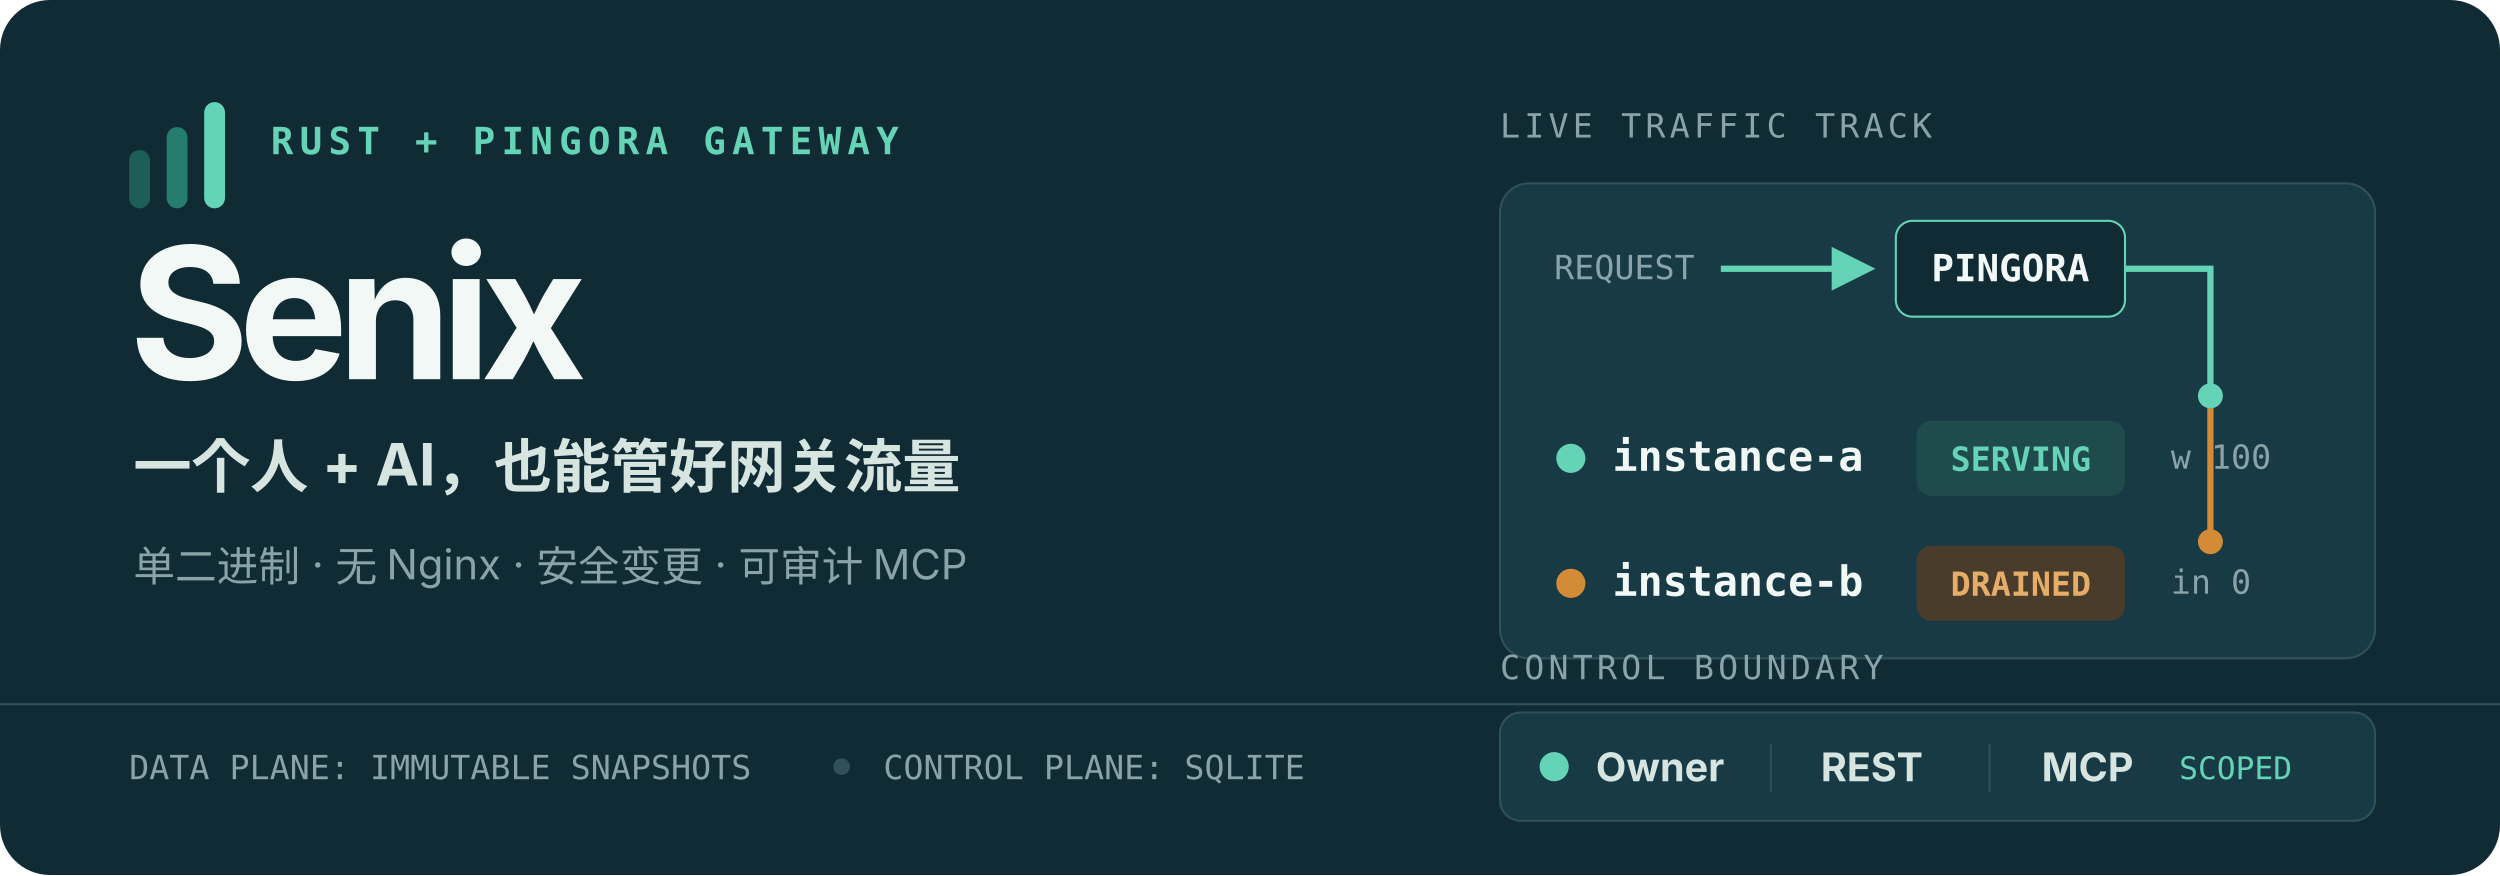
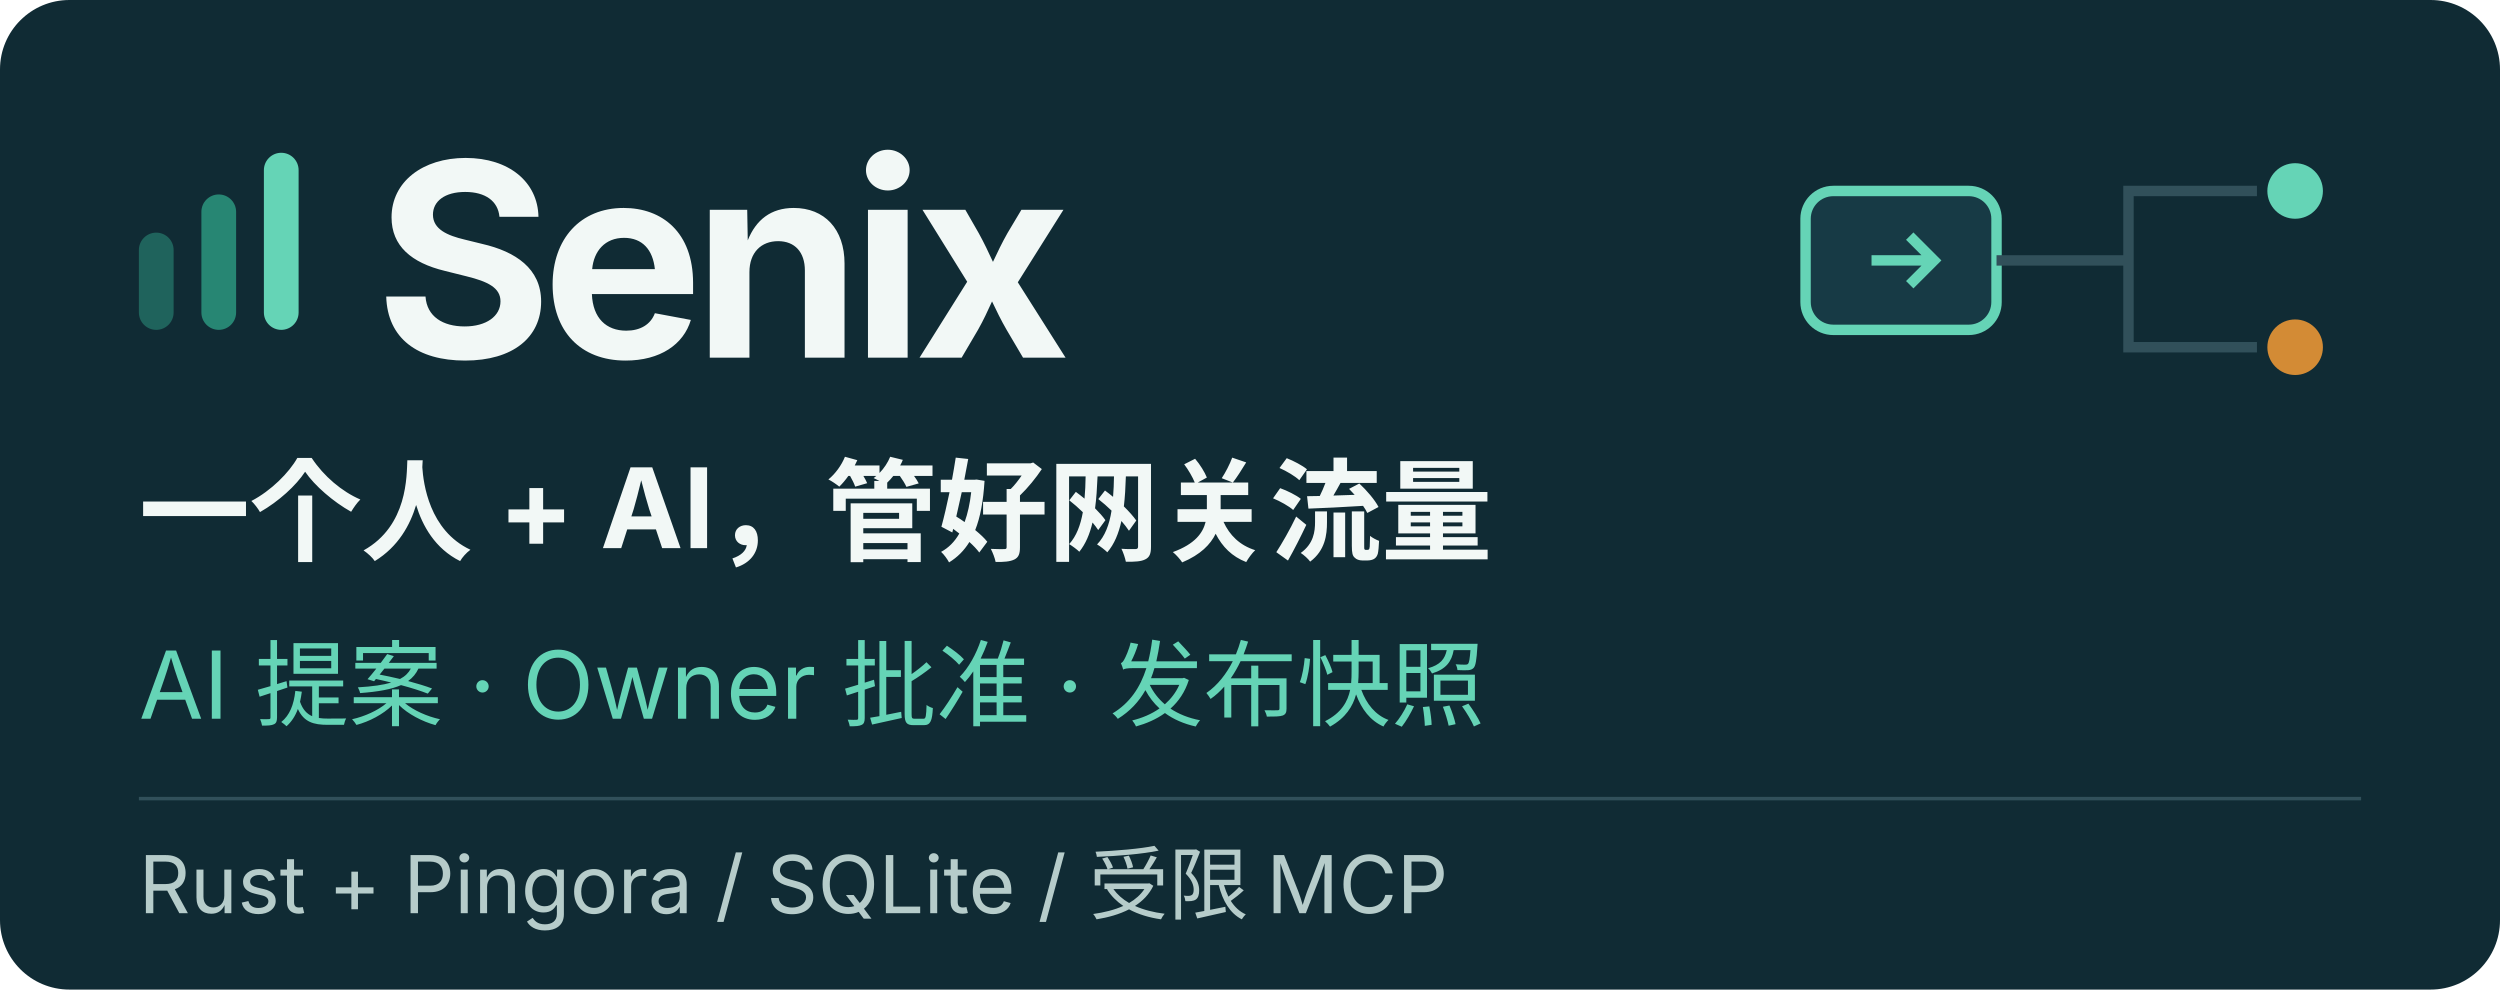
- <svg xmlns="http://www.w3.org/2000/svg" width="1200" height="420" viewBox="0 0 1200 420" role="img" aria-labelledby="title desc">
-   <defs>
-     <marker id="arrow" viewBox="0 0 10 10" refX="8" refY="5" markerWidth="7" markerHeight="7" orient="auto-start-reverse">
-       <path d="M 0 0 L 10 5 L 0 10 z" fill="#65d4b6" />
-     </marker>
-   </defs>
-   <rect width="1200" height="420" rx="24" fill="#102b34" />
-   <path d="M0 338 H1200" stroke="#31505a" stroke-width="1" />
-   <g id="title-block" transform="translate(62 54)">
-     <g aria-hidden="true" transform="translate(0 2)">
-       <rect x="0" y="16" width="10" height="28" rx="5" fill="#2d9c83" opacity=".45" />
-       <rect x="18" y="5" width="10" height="39" rx="5" fill="#2d9c83" opacity=".72" />
-       <rect x="36" y="-7" width="10" height="51" rx="5" fill="#65d4b6" />
+ <svg xmlns="http://www.w3.org/2000/svg" width="720" height="285" viewBox="0 0 720 285" role="img" aria-labelledby="title desc">
+   <rect width="720" height="285" rx="20" fill="#102b34" />
+   <g font-family="-apple-system, BlinkMacSystemFont, Segoe UI, PingFang SC, sans-serif">
+     <g transform="translate(40 44)" aria-hidden="true">
+       <rect y="23" width="10" height="28" rx="5" fill="#2d9c83" opacity=".5" />
+       <rect x="18" y="12" width="10" height="39" rx="5" fill="#2d9c83" opacity=".8" />
+       <rect x="36" width="10" height="51" rx="5" fill="#65d4b6" />
    </g>
-     <text x="68" y="20" fill="#65d4b6" font-family="ui-monospace, SFMono-Regular, Menlo, monospace" font-size="18" font-weight="700" letter-spacing="3">RUST + PINGORA GATEWAY</text>
-     <text x="0" y="128" fill="#f2f8f6" font-family="-apple-system, BlinkMacSystemFont, Segoe UI, PingFang SC, sans-serif" font-size="88" font-weight="750" letter-spacing="-5">Senix</text>
-     <text x="2" y="180" fill="#d7e5e1" font-family="-apple-system, BlinkMacSystemFont, Segoe UI, PingFang SC, sans-serif" font-size="28" font-weight="650">一个人 + AI，也能管好网关流量</text>
-     <text x="2" y="225" fill="#89a3a8" font-family="-apple-system, BlinkMacSystemFont, Segoe UI, PingFang SC, sans-serif" font-size="20">单二进制 · 无 Nginx · 安全变更 · 可审计 MCP</text>
+     <text x="108" y="103" fill="#f2f8f6" font-size="78" font-weight="750" letter-spacing="-3">Senix</text>
+     <text x="40" y="159" fill="#f2f8f6" font-size="32" font-weight="650">一个人 + AI，管好网关流量</text>
+     <text x="40" y="207" fill="#65d4b6" font-size="27">AI 提案 · Owner 批准 · 发布快照</text>
+     <path d="M40 230 H680" stroke="#31505a" />
+     <text x="40" y="263" fill="#b6ccca" font-size="23">Rust + Pingora  /  SQLite  /  受限 MCP</text>
  </g>
-   <g id="traffic-proof" transform="translate(720 48)">
-     <text x="0" y="18" fill="#89a3a8" font-family="ui-monospace, SFMono-Regular, Menlo, monospace" font-size="16" letter-spacing="2">LIVE TRAFFIC TRACK</text>
-     <rect x="0" y="40" width="420" height="228" rx="14" fill="#173a45" stroke="#31505a" />
-     <g transform="translate(26 68)">
-       <text x="0" y="18" fill="#89a3a8" font-family="ui-monospace, SFMono-Regular, Menlo, monospace" font-size="16">REQUEST</text>
-       <path d="M80 13 H150" stroke="#65d4b6" stroke-width="3" marker-end="url(#arrow)" />
-       <rect x="164" y="-10" width="110" height="46" rx="8" fill="#102b34" stroke="#65d4b6" />
-       <text x="219" y="19" text-anchor="middle" fill="#f2f8f6" font-family="ui-monospace, SFMono-Regular, Menlo, monospace" font-size="18" font-weight="700">PINGORA</text>
-       <path d="M274 13 H315 V74" fill="none" stroke="#65d4b6" stroke-width="3" />
-       <path d="M315 74 V144" fill="none" stroke="#d38b35" stroke-width="3" />
-       <circle cx="315" cy="74" r="6" fill="#65d4b6" />
-       <circle cx="315" cy="144" r="6" fill="#d38b35" />
-     </g>
-     <g transform="translate(26 154)">
-       <circle cx="8" cy="18" r="7" fill="#65d4b6" />
-       <text x="28" y="24" fill="#f2f8f6" font-family="ui-monospace, SFMono-Regular, Menlo, monospace" font-size="20" font-weight="700">instance-a</text>
-       <rect x="174" y="0" width="100" height="36" rx="7" fill="#204b4d" />
-       <text x="224" y="24" text-anchor="middle" fill="#65d4b6" font-family="ui-monospace, SFMono-Regular, Menlo, monospace" font-size="16" font-weight="700">SERVING</text>
-       <text x="296" y="23" fill="#89a3a8" font-family="ui-monospace, SFMono-Regular, Menlo, monospace" font-size="16">w 100</text>
-     </g>
-     <g transform="translate(26 214)">
-       <circle cx="8" cy="18" r="7" fill="#d38b35" />
-       <text x="28" y="24" fill="#f2f8f6" font-family="ui-monospace, SFMono-Regular, Menlo, monospace" font-size="20" font-weight="700">instance-b</text>
-       <rect x="174" y="0" width="100" height="36" rx="7" fill="#4a3c2a" />
-       <text x="224" y="24" text-anchor="middle" fill="#e5ad67" font-family="ui-monospace, SFMono-Regular, Menlo, monospace" font-size="16" font-weight="700">DRAINED</text>
-       <text x="296" y="23" fill="#89a3a8" font-family="ui-monospace, SFMono-Regular, Menlo, monospace" font-size="16">in 0</text>
-     </g>
-     <g transform="translate(0 260)">
-       <text x="0" y="18" fill="#89a3a8" font-family="ui-monospace, SFMono-Regular, Menlo, monospace" font-size="16" letter-spacing="2">CONTROL BOUNDARY</text>
-       <rect x="0" y="34" width="420" height="52" rx="10" fill="#173a45" stroke="#31505a" />
-       <circle cx="26" cy="60" r="7" fill="#65d4b6" />
-       <text x="46" y="67" fill="#d7e5e1" font-family="-apple-system, BlinkMacSystemFont, Segoe UI, PingFang SC, sans-serif" font-size="19" font-weight="650">Owner</text>
-       <path d="M130 49 V72" stroke="#31505a" />
-       <text x="154" y="67" fill="#d7e5e1" font-family="-apple-system, BlinkMacSystemFont, Segoe UI, PingFang SC, sans-serif" font-size="19" font-weight="650">REST</text>
-       <path d="M235 49 V72" stroke="#31505a" />
-       <text x="260" y="67" fill="#d7e5e1" font-family="-apple-system, BlinkMacSystemFont, Segoe UI, PingFang SC, sans-serif" font-size="19" font-weight="650">MCP</text>
-       <text x="326" y="66" fill="#65d4b6" font-family="ui-monospace, SFMono-Regular, Menlo, monospace" font-size="15">SCOPED</text>
-     </g>
-   </g>
-   <g id="metadata" transform="translate(62 374)">
-     <text x="0" y="0" fill="#89a3a8" font-family="ui-monospace, SFMono-Regular, Menlo, monospace" font-size="16">DATA PLANE: IMMUTABLE SNAPSHOTS</text>
-     <circle cx="342" cy="-6" r="4" fill="#31505a" />
-     <text x="362" y="0" fill="#89a3a8" font-family="ui-monospace, SFMono-Regular, Menlo, monospace" font-size="16">CONTROL PLANE: SQLITE</text>
+   <g transform="translate(520 55)" aria-hidden="true" fill="none" stroke="#65d4b6" stroke-width="3">
+     <rect width="55" height="40" rx="8" fill="#173a45" />
+     <path d="M55 20 H93 V0 H130 M93 20 V45 H130" stroke="#31505a" />
+     <circle cx="141" cy="0" r="8" fill="#65d4b6" stroke="none" />
+     <circle cx="141" cy="45" r="8" fill="#d38b35" stroke="none" />
+     <path d="M19 20 H37 M30 13 L37 20 L30 27" />
  </g>
</svg>
